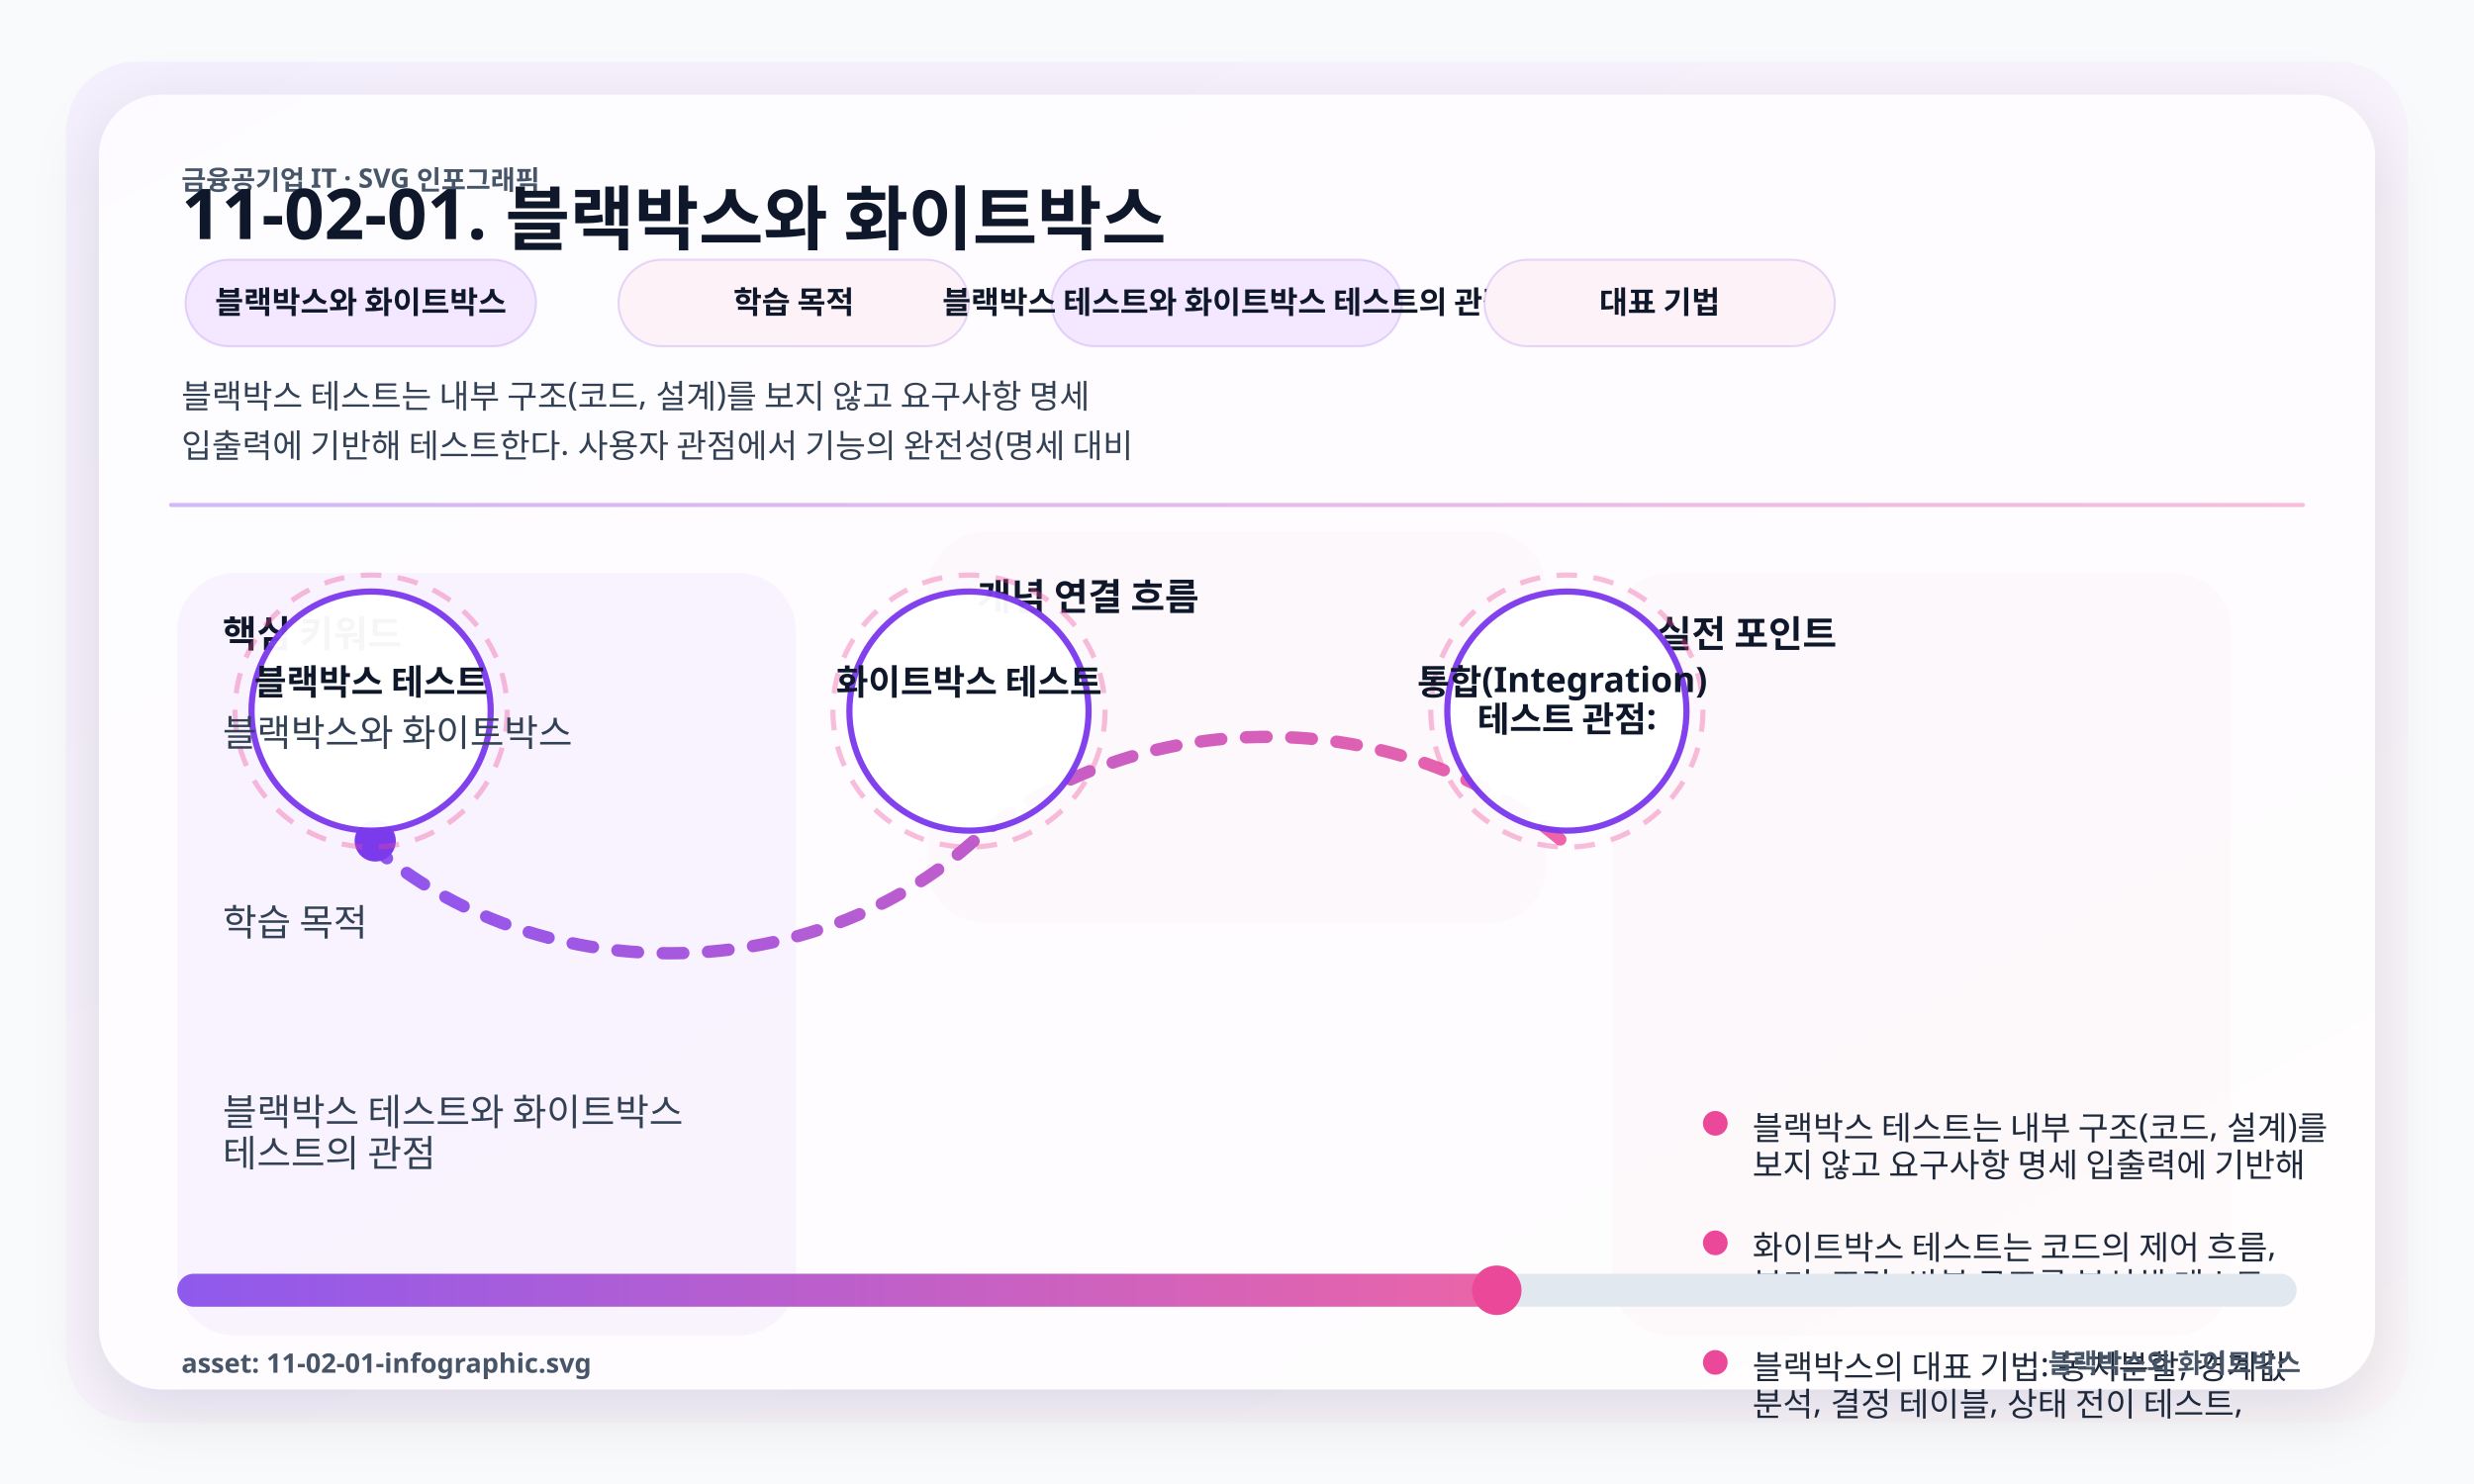
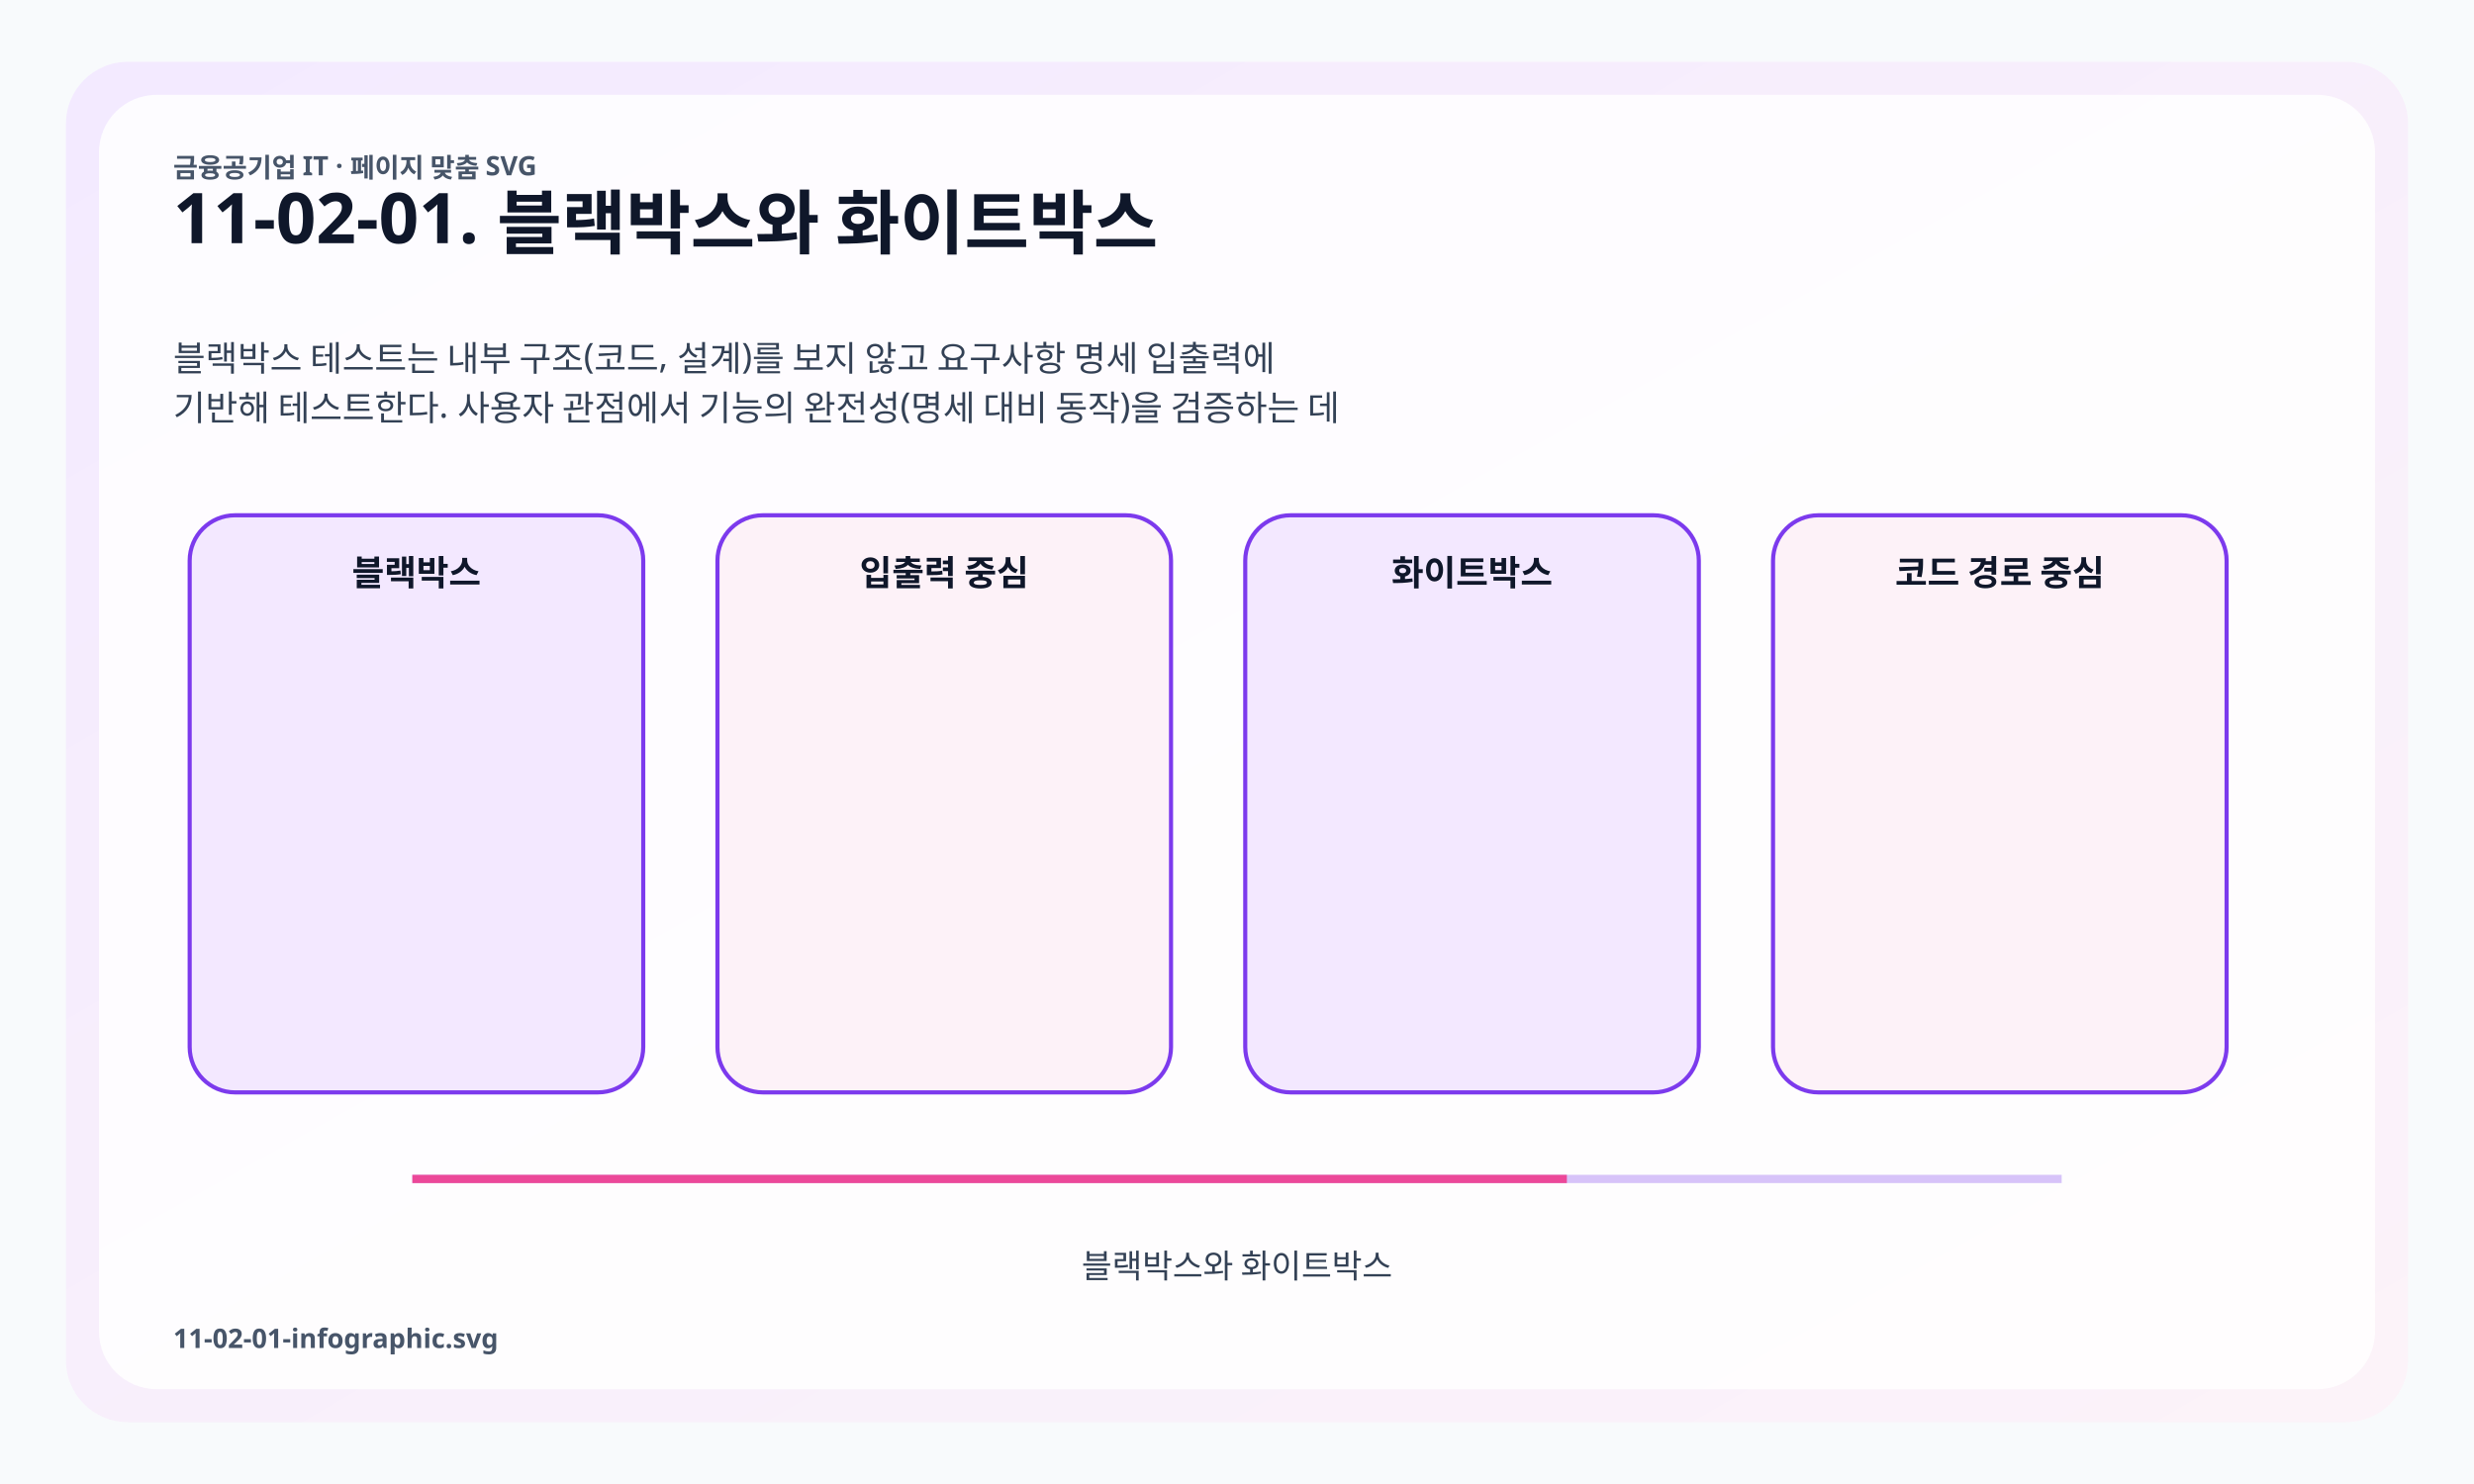
<svg xmlns="http://www.w3.org/2000/svg" width="1200" height="720" viewBox="0 0 1200 720" role="img" aria-labelledby="title desc">
  <defs>
-     <linearGradient id="bg" x1="0" y1="0" x2="1" y2="1">
+     <linearGradient id="grad-11-02-01-infographic.svg" x1="0" y1="0" x2="1" y2="1">
      <stop offset="0%" stop-color="#f3e8ff" />
      <stop offset="100%" stop-color="#fdf2f8" />
    </linearGradient>
-     <linearGradient id="line" x1="0" y1="0" x2="1" y2="0">
+     <linearGradient id="line-11-02-01-infographic.svg" x1="0" y1="0" x2="1" y2="0">
      <stop offset="0%" stop-color="#7c3aed" />
      <stop offset="100%" stop-color="#ec4899" />
    </linearGradient>
-     <filter id="shadow" x="-20%" y="-20%" width="140%" height="140%">
-       <feDropShadow dx="0" dy="10" stdDeviation="16" flood-color="#0f172a" flood-opacity="0.12" />
-     </filter>
    <style>
      .title { font: 700 34px 'Pretendard','Noto Sans KR',sans-serif; fill: #0f172a; }
-       .subtitle { font: 500 16px 'Pretendard','Noto Sans KR',sans-serif; fill: #334155; }
-       .section { font: 700 18px 'Pretendard','Noto Sans KR',sans-serif; fill: #0f172a; }
-       .chip { font: 700 15px 'Pretendard','Noto Sans KR',sans-serif; fill: #0f172a; }
-       .body { font: 500 18px 'Pretendard','Noto Sans KR',sans-serif; fill: #334155; }
-       .node { font: 700 17px 'Pretendard','Noto Sans KR',sans-serif; fill: #0f172a; }
-       .focus { font: 500 16px 'Pretendard','Noto Sans KR',sans-serif; fill: #1e293b; }
+       .subtitle { font: 500 17px 'Pretendard','Noto Sans KR',sans-serif; fill: #334155; }
+       .label { font: 700 17px 'Pretendard','Noto Sans KR',sans-serif; fill: #0f172a; }
+       .body { font: 500 16px 'Pretendard','Noto Sans KR',sans-serif; fill: #334155; }
      .small { font: 600 13px 'Pretendard','Noto Sans KR',sans-serif; fill: #475569; }
-       .float1 { animation: float1 7s ease-in-out infinite; }
-       .float2 { animation: float2 8s ease-in-out infinite; }
-       .float3 { animation: float3 9s ease-in-out infinite; }
-       .pulse { animation: pulse 2.4s ease-in-out infinite; transform-origin: center; }
-       @keyframes float1 { 0%,100% { transform: translateY(0px); } 50% { transform: translateY(-8px); } }
-       @keyframes float2 { 0%,100% { transform: translateY(-2px); } 50% { transform: translateY(7px); } }
-       @keyframes float3 { 0%,100% { transform: translateY(2px); } 50% { transform: translateY(-6px); } }
-       @keyframes pulse { 0%,100% { opacity: .55; transform: scale(1); } 50% { opacity: 1; transform: scale(1.35); } }
+       .cap { font: 700 14px 'Pretendard','Noto Sans KR',sans-serif; fill: #0f172a; }
    </style>
  </defs>
  <rect width="1200" height="720" fill="#f8fafc" />
-   <rect x="32" y="30" width="1136" height="660" rx="34" fill="url(#bg)" opacity="0.55" />
-   <rect x="48" y="46" width="1104" height="628" rx="30" fill="white" filter="url(#shadow)" />
-   <rect x="48" y="46" width="1104" height="628" rx="30" fill="url(#bg)" opacity="0.16" />
-   <text class="small" x="88" y="92">금융공기업 IT · SVG 인포그래픽</text>
-   <text class="title" x="88" y="116">
-     <tspan x="88" dy="0">11-02-01. 블랙박스와 화이트박스</tspan>
+   <rect x="32" y="30" width="1136" height="660" rx="30" fill="url(#grad-11-02-01-infographic.svg)" opacity="0.9" />
+   <rect x="48" y="46" width="1104" height="628" rx="28" fill="white" />
+   <rect x="48" y="46" width="1104" height="628" rx="28" fill="url(#grad-11-02-01-infographic.svg)" opacity="0.14" />
+   <text class="small" x="84" y="86">금융공기업 IT · 페이지 맞춤 SVG</text>
+   <text class="title" x="84" y="118" text-anchor="start">
+     <tspan x="84" dy="0">11-02-01. 블랙박스와 화이트박스</tspan>
  </text>
-   <text class="subtitle" x="88" y="198">
-     <tspan x="88" dy="0">블랙박스 테스트는 내부 구조(코드, 설계)를 보지 않고 요구사항 명세</tspan>
-     <tspan x="88" dy="24">입출력에 기반해 테스트한다. 사용자 관점에서 기능의 완전성(명세 대비</tspan>
+   <text class="subtitle" x="84" y="180" text-anchor="start">
+     <tspan x="84" dy="0">블랙박스 테스트는 내부 구조(코드, 설계)를 보지 않고 요구사항 명세 입출력에</tspan>
+     <tspan x="84" dy="24">기반해 테스트한다. 사용자 관점에서 기능의 완전성(명세 대비 동작)을 검증하는 데</tspan>
  </text>
-   <g class="float1">
-     <rect x="90" y="126" width="170" height="42" rx="21" fill="#f3e8ff" stroke="#7c3aed" stroke-opacity="0.18" />
-     <text class="chip" x="175" y="152" text-anchor="middle">블랙박스와 화이트박스</text>
-   </g>
-   <g class="float2">
-     <rect x="300" y="126" width="170" height="42" rx="21" fill="#fdf2f8" stroke="#7c3aed" stroke-opacity="0.18" />
-     <text class="chip" x="385" y="152" text-anchor="middle">학습 목적</text>
-   </g>
-   <g class="float3">
-     <rect x="510" y="126" width="170" height="42" rx="21" fill="#f3e8ff" stroke="#7c3aed" stroke-opacity="0.18" />
-     <text class="chip" x="595" y="152" text-anchor="middle">블랙박스 테스트와 화이트박스 테스트의 관점</text>
-   </g>
-   <g class="float1">
-     <rect x="720" y="126" width="170" height="42" rx="21" fill="#fdf2f8" stroke="#7c3aed" stroke-opacity="0.18" />
-     <text class="chip" x="805" y="152" text-anchor="middle">대표 기법</text>
-   </g>
-   <rect x="82" y="244" width="1036" height="2" rx="1" fill="url(#line)" opacity="0.35" />
-   <rect x="86" y="278" width="300" height="370" rx="28" fill="#f3e8ff" opacity="0.42" />
-   <rect x="450" y="258" width="300" height="190" rx="28" fill="#fdf2f8" opacity="0.38" />
-   <rect x="782" y="278" width="300" height="370" rx="28" fill="#fdf2f8" opacity="0.42" />
-   <text class="section" x="108" y="314">핵심 키워드</text>
-   <text class="section" x="474" y="296">개념 연결 흐름</text>
-   <text class="section" x="804" y="314">실전 포인트</text>
-   <path d="M 180 410 C 260 480, 390 480, 470 410 S 680 340, 760 410" fill="none" stroke="url(#line)" stroke-width="6" stroke-linecap="round" opacity="0.85" stroke-dasharray="10 12">
-     <animate attributeName="stroke-dashoffset" from="0" to="-220" dur="8s" repeatCount="indefinite" />
-   </path>
-   <circle cx="182" cy="408" r="10" fill="#7c3aed">
-     <animateMotion dur="8s" repeatCount="indefinite" rotate="auto">
-       <mpath href="#route" />
-     </animateMotion>
-   </circle>
-   <path id="route" d="M 180 410 C 260 480, 390 480, 470 410 S 680 340, 760 410" fill="none" />
-   <g>
-     <circle cx="180" cy="345" r="58" fill="white" stroke="#7c3aed" stroke-width="3" opacity="0.96" />
-     <circle cx="180" cy="345" r="66" fill="none" stroke="#ec4899" stroke-opacity="0.35" stroke-width="2.5" stroke-dasharray="10 8">
-       <animate attributeName="stroke-dashoffset" from="0" to="-180" dur="7s" begin="0.0s" repeatCount="indefinite" />
-     </circle>
-     <text class="node" x="180" text-anchor="middle" y="337">
-       <tspan x="180" text-anchor="middle" dy="0">블랙박스 테스트</tspan>
-     </text>
-   </g>
-   <g>
-     <circle cx="470" cy="345" r="58" fill="white" stroke="#7c3aed" stroke-width="3" opacity="0.96" />
-     <circle cx="470" cy="345" r="66" fill="none" stroke="#ec4899" stroke-opacity="0.35" stroke-width="2.5" stroke-dasharray="10 8">
-       <animate attributeName="stroke-dashoffset" from="0" to="-180" dur="7s" begin="0.7s" repeatCount="indefinite" />
-     </circle>
-     <text class="node" x="470" text-anchor="middle" y="337">
-       <tspan x="470" text-anchor="middle" dy="0">화이트박스 테스트</tspan>
-     </text>
-   </g>
-   <g>
-     <circle cx="760" cy="345" r="58" fill="white" stroke="#7c3aed" stroke-width="3" opacity="0.96" />
-     <circle cx="760" cy="345" r="66" fill="none" stroke="#ec4899" stroke-opacity="0.35" stroke-width="2.5" stroke-dasharray="10 8">
-       <animate attributeName="stroke-dashoffset" from="0" to="-180" dur="7s" begin="1.4s" repeatCount="indefinite" />
-     </circle>
-     <text class="node" x="760" text-anchor="middle" y="337">
-       <tspan x="760" text-anchor="middle" dy="0">통합(Integration)</tspan>
-       <tspan x="760" text-anchor="middle" dy="18">테스트 관점:</tspan>
-     </text>
-   </g>
-   <text class="body" x="108" y="362">
-     <tspan x="108" dy="0">블랙박스와 화이트박스</tspan>
+   <rect x="92" y="250" width="220" height="280" rx="22" fill="#f3e8ff" stroke="#7c3aed" stroke-width="2" />
+   <text class="label" x="202" y="284" text-anchor="middle">
+     <tspan x="202" dy="0">블랙박스</tspan>
  </text>
-   <text class="body" x="108" y="454">
-     <tspan x="108" dy="0">학습 목적</tspan>
+   <text class="body" x="110" y="320" text-anchor="start" />
+   <rect x="348" y="250" width="220" height="280" rx="22" fill="#fdf2f8" stroke="#7c3aed" stroke-width="2" />
+   <text class="label" x="458" y="284" text-anchor="middle">
+     <tspan x="458" dy="0">입출력 중심</tspan>
  </text>
-   <text class="body" x="108" y="546">
-     <tspan x="108" dy="0">블랙박스 테스트와 화이트박스</tspan>
-     <tspan x="108" dy="20">테스트의 관점</tspan>
+   <text class="body" x="366" y="320" text-anchor="start" />
+   <rect x="604" y="250" width="220" height="280" rx="22" fill="#f3e8ff" stroke="#7c3aed" stroke-width="2" />
+   <text class="label" x="714" y="284" text-anchor="middle">
+     <tspan x="714" dy="0">화이트박스</tspan>
  </text>
-   <circle cx="832" cy="545" r="6" fill="#ec4899" class="pulse" style="animation-delay:0.0s" />
-   <text class="focus" x="850" y="553">
-     <tspan x="850" dy="0">블랙박스 테스트는 내부 구조(코드, 설계)를</tspan>
-     <tspan x="850" dy="18">보지 않고 요구사항 명세 입출력에 기반해</tspan>
+   <text class="body" x="622" y="320" text-anchor="start" />
+   <rect x="860" y="250" width="220" height="280" rx="22" fill="#fdf2f8" stroke="#7c3aed" stroke-width="2" />
+   <text class="label" x="970" y="284" text-anchor="middle">
+     <tspan x="970" dy="0">코드 경로 중심</tspan>
  </text>
-   <circle cx="832" cy="603" r="6" fill="#ec4899" class="pulse" style="animation-delay:0.45s" />
-   <text class="focus" x="850" y="611">
-     <tspan x="850" dy="0">화이트박스 테스트는 코드의 제어 흐름,</tspan>
-     <tspan x="850" dy="18">분기, 조건, 반복 구조를 분석해 테스트</tspan>
+   <text class="body" x="878" y="320" text-anchor="start" />
+   <line x1="200" y1="572" x2="1000" y2="572" stroke="#7c3aed" stroke-width="4" opacity="0.3" />
+   <line x1="200" y1="572" x2="760" y2="572" stroke="#ec4899" stroke-width="4">
+     <animate attributeName="x2" values="360;1000;360" dur="7s" repeatCount="indefinite" />
+   </line>
+   <text class="body" x="600" y="620" text-anchor="middle">
+     <tspan x="600" dy="0">블랙박스와 화이트박스</tspan>
  </text>
-   <circle cx="832" cy="661" r="6" fill="#ec4899" class="pulse" style="animation-delay:0.9s" />
-   <text class="focus" x="850" y="669">
-     <tspan x="850" dy="0">블랙박스의 대표 기법: 동치분할, 경계값</tspan>
-     <tspan x="850" dy="18">분석, 결정 테이블, 상태 전이 테스트,</tspan>
-   </text>
-   <rect x="86" y="618" width="1028" height="16" rx="8" fill="#e2e8f0" />
-   <rect x="86" y="618" width="640" height="16" rx="8" fill="url(#line)" opacity="0.82">
-     <animate attributeName="width" values="420;860;420" dur="10s" repeatCount="indefinite" />
-   </rect>
-   <circle cx="726" cy="626" r="12" fill="#ec4899" class="pulse" />
-   <text class="small" x="88" y="666">asset: 11-02-01-infographic.svg</text>
-   <text class="small" x="1116" y="666" text-anchor="end">블랙박스와 화이트박스</text>
+   <text class="small" x="84" y="654">11-02-01-infographic.svg</text>
</svg>
